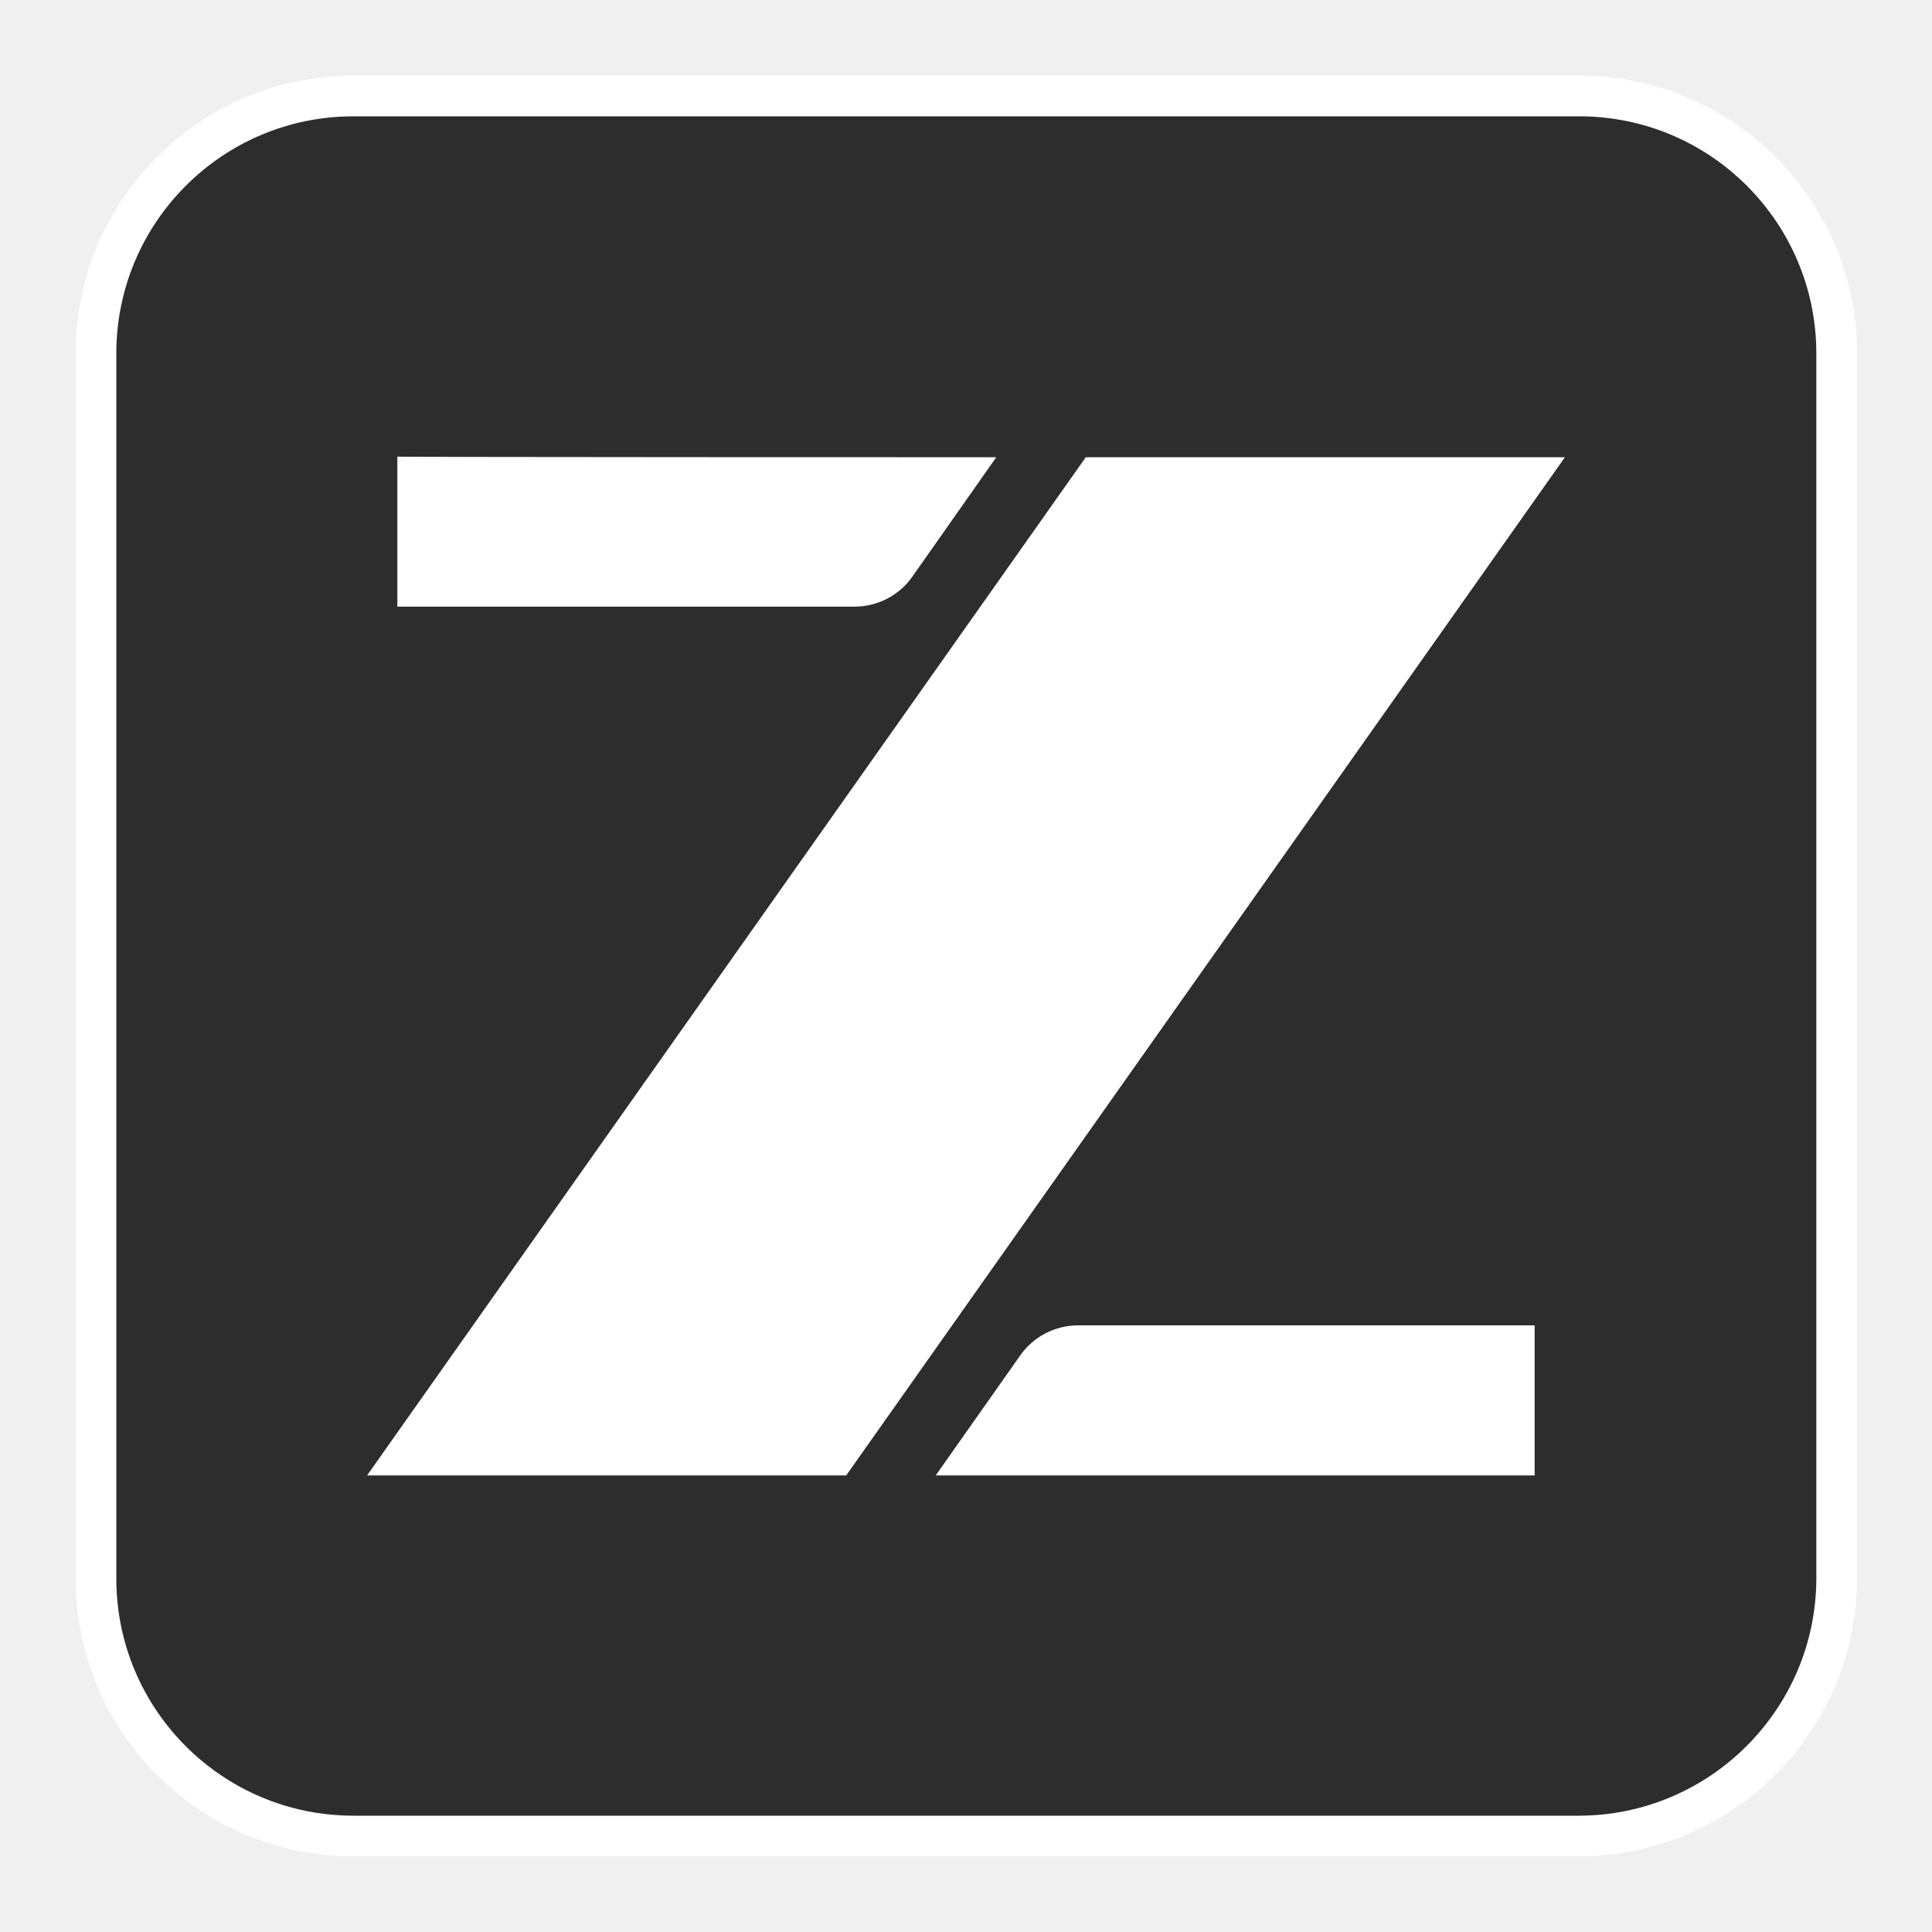
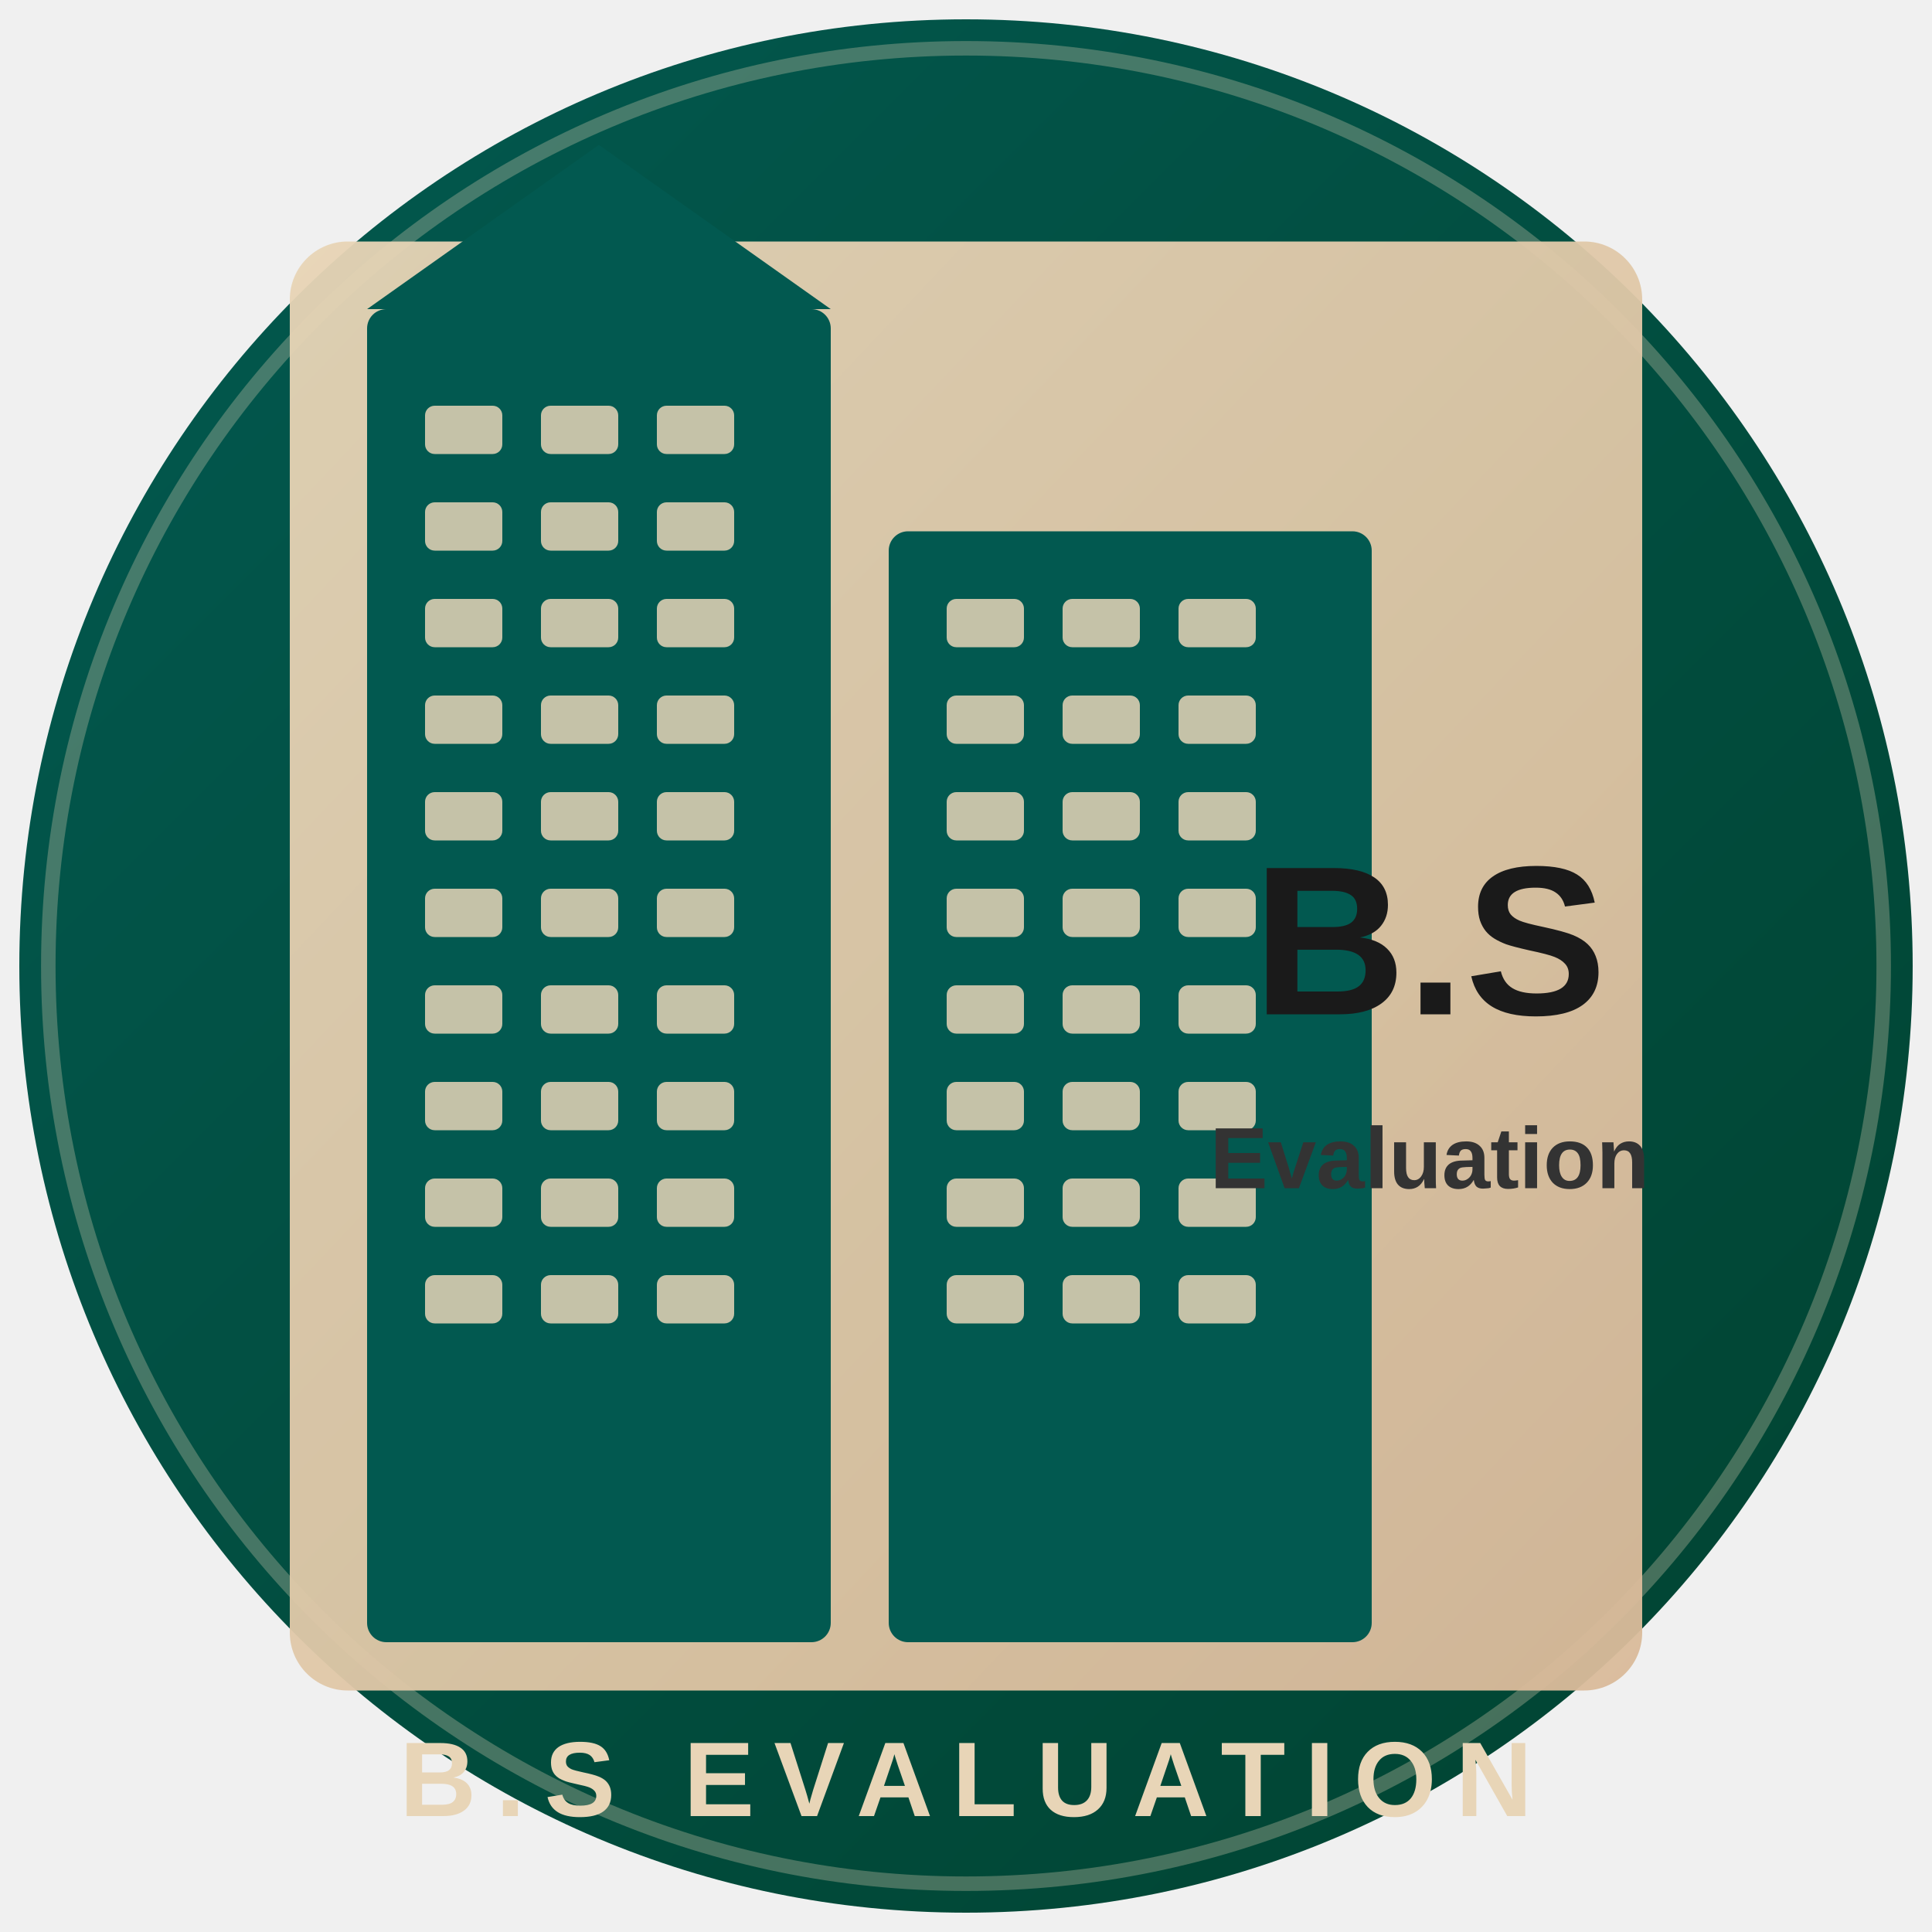
- <svg xmlns="http://www.w3.org/2000/svg" version="1.1" x="0px" y="0px" viewBox="0 0 30 30" style="enable-background:new 0 0 30 30;" xml:space="preserve">
+ <svg xmlns="http://www.w3.org/2000/svg" version="1.1" viewBox="0 0 200 200" xml:space="preserve">
  <defs>
-     <style type="text/css">
-     .st194{fill:#2D2D2D;stroke:#FFFFFF;stroke-width:0.632;stroke-miterlimit:10;}
-     .st23{fill:#FFFFFF;}
- 
-     .z-breathe {
-       animation: breathe 2.5s ease-in-out infinite;
-     }
- 
-     @keyframes breathe {
-       0%, 100% { opacity: 0.7; }
-       50% { opacity: 1; }
-     }
-   </style>
+     <linearGradient id="bgGrad" x1="0%" y1="0%" x2="100%" y2="100%">
+       <stop offset="0%" style="stop-color:#025950;stop-opacity:1" />
+       <stop offset="100%" style="stop-color:#014330;stop-opacity:1" />
+     </linearGradient>
+     <linearGradient id="beigeGrad" x1="0%" y1="0%" x2="100%" y2="100%">
+       <stop offset="0%" style="stop-color:#E8D5B7;stop-opacity:1" />
+       <stop offset="100%" style="stop-color:#DABB9A;stop-opacity:1" />
+     </linearGradient>
  </defs>
-   <g>
-     <path class="st194" d="M24.51,28.51H5.49c-2.21,0-4-1.79-4-4V5.49c0-2.21,1.79-4,4-4h19.03c2.21,0,4,1.79,4,4v19.03     C28.51,26.72,26.72,28.51,24.51,28.51z" />
-     <g class="z-breathe">
-       <path class="st23" d="M15.47,7.1l-1.3,1.85c-0.2,0.29-0.54,0.47-0.9,0.47h-7.1V7.09C6.16,7.1,15.47,7.1,15.47,7.1z" />
-       <polygon class="st23" points="24.3,7.1 13.14,22.91 5.7,22.91 16.86,7.1" />
-       <path class="st23" d="M14.53,22.91l1.31-1.86c0.2-0.29,0.54-0.47,0.9-0.47h7.09v2.33H14.53z" />
-     </g>
-   </g>
+   <circle cx="100" cy="100" r="98" fill="url(#bgGrad)" />
+   <circle cx="100" cy="100" r="95" fill="none" stroke="#E8D5B7" stroke-width="1.5" opacity="0.3" />
+   <rect x="30" y="25" width="140" height="150" rx="6" ry="6" fill="url(#beigeGrad)" opacity="0.95" />
+   <rect x="38" y="32" width="48" height="138" rx="2" ry="2" fill="#025950" />
+   <polygon points="38,32 62,15 86,32" fill="#025950" />
+   <rect x="44" y="42" width="8" height="5" rx="1" fill="#E8D5B7" opacity="0.85" />
+   <rect x="56" y="42" width="8" height="5" rx="1" fill="#E8D5B7" opacity="0.85" />
+   <rect x="68" y="42" width="8" height="5" rx="1" fill="#E8D5B7" opacity="0.85" />
+   <rect x="44" y="52" width="8" height="5" rx="1" fill="#E8D5B7" opacity="0.85" />
+   <rect x="56" y="52" width="8" height="5" rx="1" fill="#E8D5B7" opacity="0.85" />
+   <rect x="68" y="52" width="8" height="5" rx="1" fill="#E8D5B7" opacity="0.85" />
+   <rect x="44" y="62" width="8" height="5" rx="1" fill="#E8D5B7" opacity="0.85" />
+   <rect x="56" y="62" width="8" height="5" rx="1" fill="#E8D5B7" opacity="0.85" />
+   <rect x="68" y="62" width="8" height="5" rx="1" fill="#E8D5B7" opacity="0.85" />
+   <rect x="44" y="72" width="8" height="5" rx="1" fill="#E8D5B7" opacity="0.85" />
+   <rect x="56" y="72" width="8" height="5" rx="1" fill="#E8D5B7" opacity="0.85" />
+   <rect x="68" y="72" width="8" height="5" rx="1" fill="#E8D5B7" opacity="0.85" />
+   <rect x="44" y="82" width="8" height="5" rx="1" fill="#E8D5B7" opacity="0.85" />
+   <rect x="56" y="82" width="8" height="5" rx="1" fill="#E8D5B7" opacity="0.85" />
+   <rect x="68" y="82" width="8" height="5" rx="1" fill="#E8D5B7" opacity="0.85" />
+   <rect x="44" y="92" width="8" height="5" rx="1" fill="#E8D5B7" opacity="0.85" />
+   <rect x="56" y="92" width="8" height="5" rx="1" fill="#E8D5B7" opacity="0.85" />
+   <rect x="68" y="92" width="8" height="5" rx="1" fill="#E8D5B7" opacity="0.85" />
+   <rect x="44" y="102" width="8" height="5" rx="1" fill="#E8D5B7" opacity="0.85" />
+   <rect x="56" y="102" width="8" height="5" rx="1" fill="#E8D5B7" opacity="0.85" />
+   <rect x="68" y="102" width="8" height="5" rx="1" fill="#E8D5B7" opacity="0.85" />
+   <rect x="44" y="112" width="8" height="5" rx="1" fill="#E8D5B7" opacity="0.85" />
+   <rect x="56" y="112" width="8" height="5" rx="1" fill="#E8D5B7" opacity="0.85" />
+   <rect x="68" y="112" width="8" height="5" rx="1" fill="#E8D5B7" opacity="0.85" />
+   <rect x="44" y="122" width="8" height="5" rx="1" fill="#E8D5B7" opacity="0.85" />
+   <rect x="56" y="122" width="8" height="5" rx="1" fill="#E8D5B7" opacity="0.85" />
+   <rect x="68" y="122" width="8" height="5" rx="1" fill="#E8D5B7" opacity="0.85" />
+   <rect x="44" y="132" width="8" height="5" rx="1" fill="#E8D5B7" opacity="0.85" />
+   <rect x="56" y="132" width="8" height="5" rx="1" fill="#E8D5B7" opacity="0.85" />
+   <rect x="68" y="132" width="8" height="5" rx="1" fill="#E8D5B7" opacity="0.85" />
+   <rect x="92" y="55" width="50" height="115" rx="2" ry="2" fill="#025950" />
+   <rect x="98" y="62" width="8" height="5" rx="1" fill="#E8D5B7" opacity="0.85" />
+   <rect x="110" y="62" width="8" height="5" rx="1" fill="#E8D5B7" opacity="0.85" />
+   <rect x="122" y="62" width="8" height="5" rx="1" fill="#E8D5B7" opacity="0.85" />
+   <rect x="98" y="72" width="8" height="5" rx="1" fill="#E8D5B7" opacity="0.85" />
+   <rect x="110" y="72" width="8" height="5" rx="1" fill="#E8D5B7" opacity="0.85" />
+   <rect x="122" y="72" width="8" height="5" rx="1" fill="#E8D5B7" opacity="0.85" />
+   <rect x="98" y="82" width="8" height="5" rx="1" fill="#E8D5B7" opacity="0.85" />
+   <rect x="110" y="82" width="8" height="5" rx="1" fill="#E8D5B7" opacity="0.85" />
+   <rect x="122" y="82" width="8" height="5" rx="1" fill="#E8D5B7" opacity="0.85" />
+   <rect x="98" y="92" width="8" height="5" rx="1" fill="#E8D5B7" opacity="0.85" />
+   <rect x="110" y="92" width="8" height="5" rx="1" fill="#E8D5B7" opacity="0.85" />
+   <rect x="122" y="92" width="8" height="5" rx="1" fill="#E8D5B7" opacity="0.85" />
+   <rect x="98" y="102" width="8" height="5" rx="1" fill="#E8D5B7" opacity="0.85" />
+   <rect x="110" y="102" width="8" height="5" rx="1" fill="#E8D5B7" opacity="0.85" />
+   <rect x="122" y="102" width="8" height="5" rx="1" fill="#E8D5B7" opacity="0.85" />
+   <rect x="98" y="112" width="8" height="5" rx="1" fill="#E8D5B7" opacity="0.85" />
+   <rect x="110" y="112" width="8" height="5" rx="1" fill="#E8D5B7" opacity="0.85" />
+   <rect x="122" y="112" width="8" height="5" rx="1" fill="#E8D5B7" opacity="0.85" />
+   <rect x="98" y="122" width="8" height="5" rx="1" fill="#E8D5B7" opacity="0.85" />
+   <rect x="110" y="122" width="8" height="5" rx="1" fill="#E8D5B7" opacity="0.85" />
+   <rect x="122" y="122" width="8" height="5" rx="1" fill="#E8D5B7" opacity="0.85" />
+   <rect x="98" y="132" width="8" height="5" rx="1" fill="#E8D5B7" opacity="0.85" />
+   <rect x="110" y="132" width="8" height="5" rx="1" fill="#E8D5B7" opacity="0.85" />
+   <rect x="122" y="132" width="8" height="5" rx="1" fill="#E8D5B7" opacity="0.85" />
+   <text x="148" y="105" font-family="Arial, Helvetica, sans-serif" font-size="22" font-weight="bold" fill="#1a1a1a" text-anchor="middle">B.S</text>
+   <text x="148" y="123" font-family="Arial, Helvetica, sans-serif" font-size="9" font-weight="bold" fill="#333333" text-anchor="middle">Evaluation</text>
+   <text x="100" y="188" font-family="Arial, Helvetica, sans-serif" font-size="11" font-weight="bold" fill="#E8D5B7" text-anchor="middle" letter-spacing="2">B.S EVALUATION</text>
</svg>
